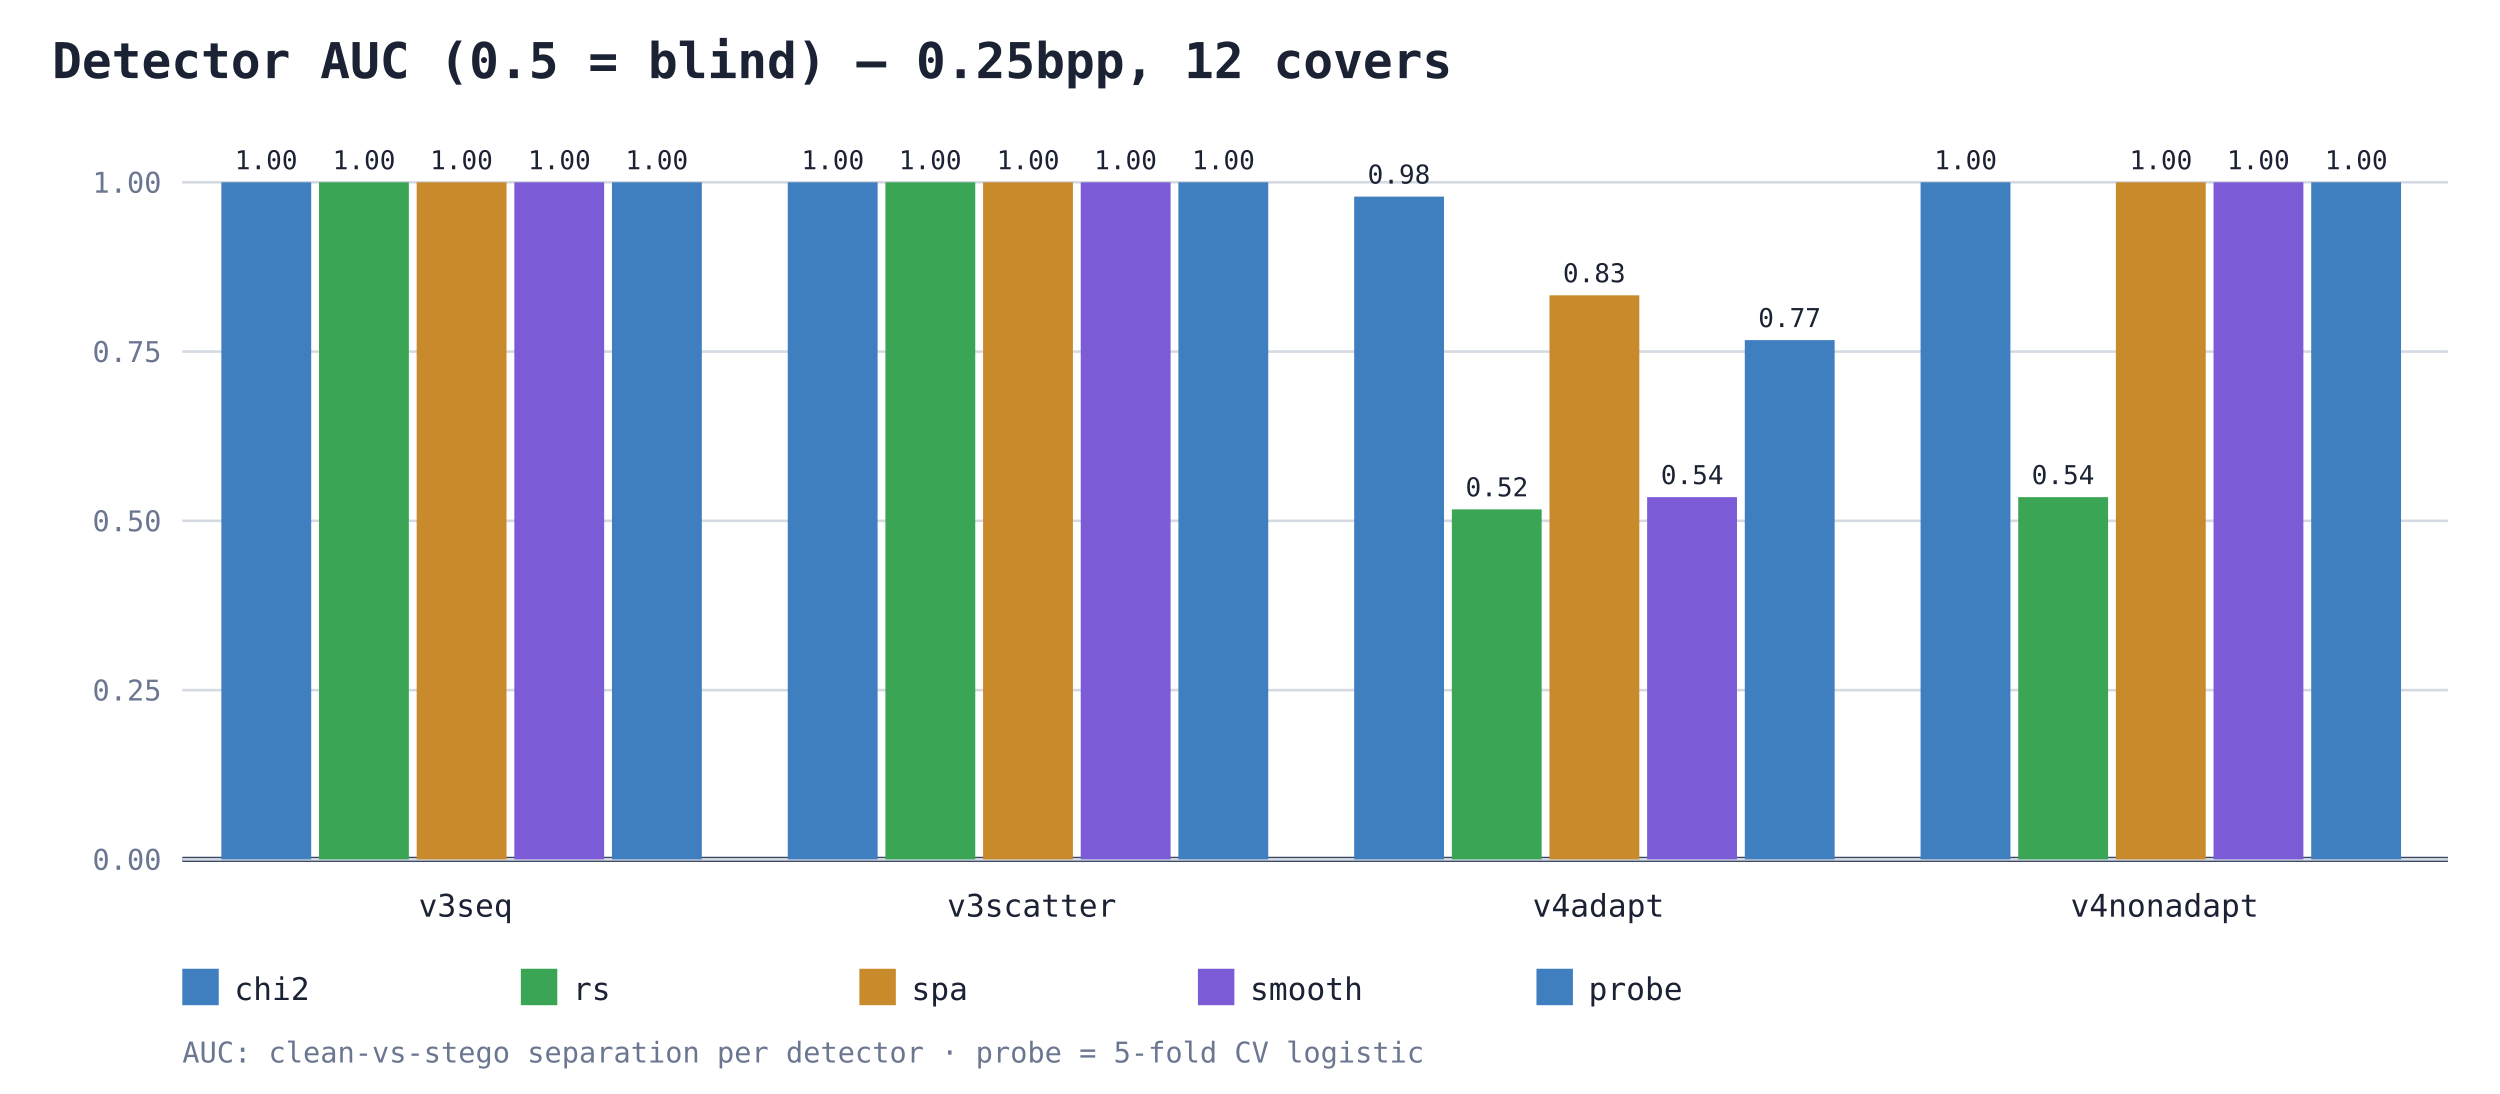
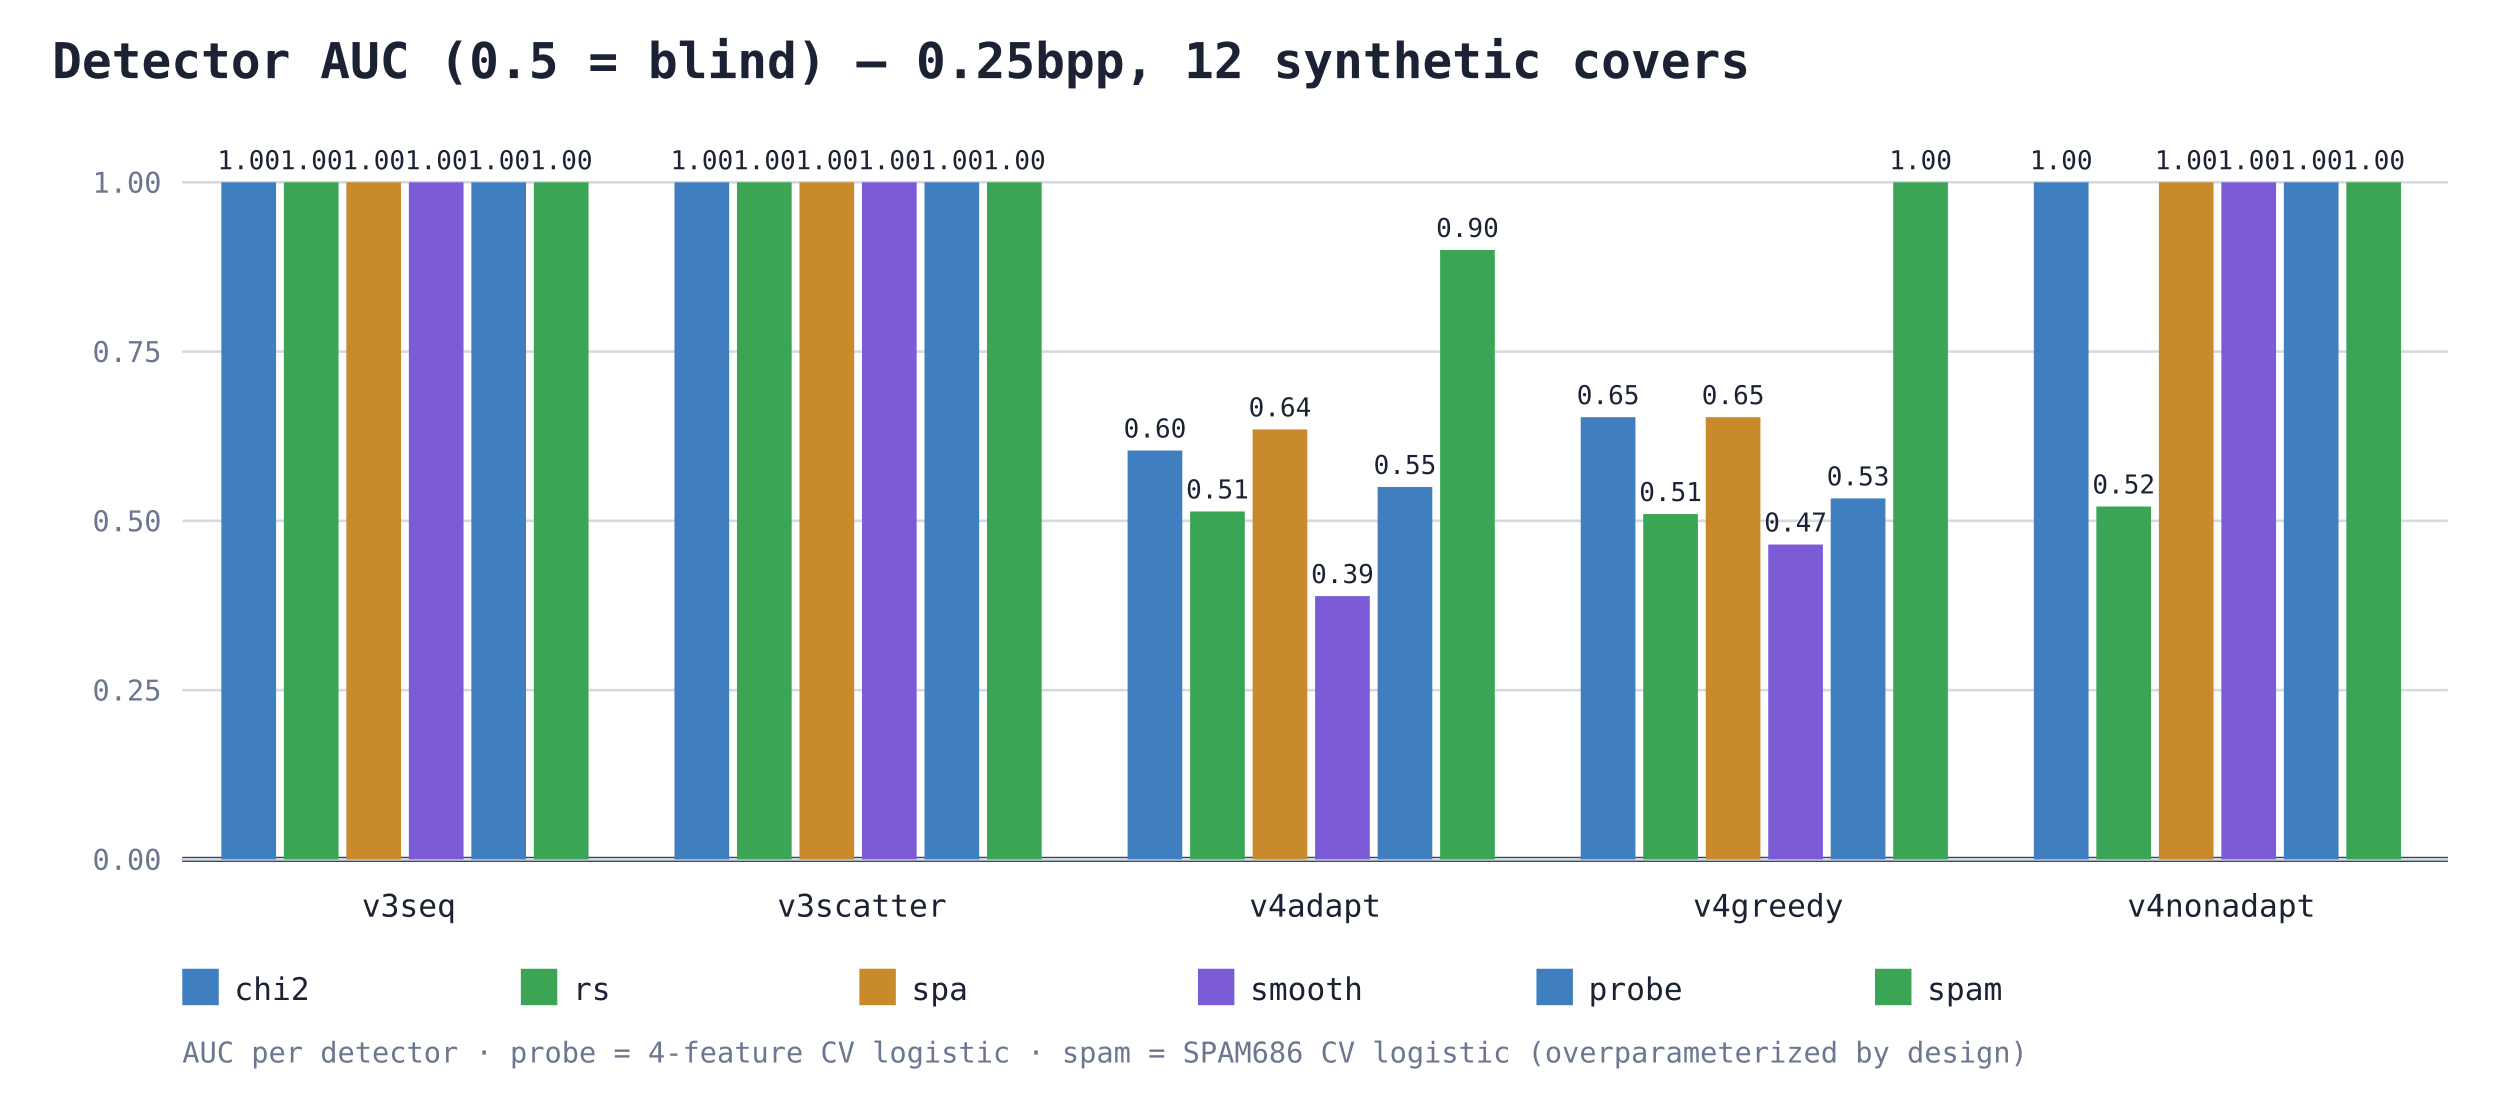
<svg xmlns="http://www.w3.org/2000/svg" width="960" height="420" viewBox="0 0 960 420" font-family="ui-monospace, Consolas, monospace">
-   <text x="20" y="30" font-size="19" font-weight="bold" fill="#1a2233">Detector AUC (0.5 = blind) — 0.25bpp, 12 covers</text>
+   <text x="20" y="30" font-size="19" font-weight="bold" fill="#1a2233">Detector AUC (0.5 = blind) — 0.25bpp, 12 synthetic covers</text>
  <line x1="70" y1="330" x2="940" y2="330" stroke="#3a4763" stroke-width="2" />
  <line x1="70" y1="330" x2="940" y2="330" stroke="#d4d9e2" />
  <text x="62" y="334" font-size="11" fill="#6b7690" text-anchor="end">0.00</text>
  <line x1="70" y1="265" x2="940" y2="265" stroke="#d4d9e2" />
  <text x="62" y="269" font-size="11" fill="#6b7690" text-anchor="end">0.25</text>
  <line x1="70" y1="200" x2="940" y2="200" stroke="#d4d9e2" />
  <text x="62" y="204" font-size="11" fill="#6b7690" text-anchor="end">0.50</text>
  <line x1="70" y1="135" x2="940" y2="135" stroke="#d4d9e2" />
  <text x="62" y="139" font-size="11" fill="#6b7690" text-anchor="end">0.75</text>
  <line x1="70" y1="70" x2="940" y2="70" stroke="#d4d9e2" />
  <text x="62" y="74" font-size="11" fill="#6b7690" text-anchor="end">1.00</text>
-   <rect x="85.0" y="70.0" width="34.5" height="260.0" fill="#3f7fbf" />
-   <text x="102.2" y="65.0" font-size="10" fill="#1a2233" text-anchor="middle">1.00</text>
-   <rect x="122.5" y="70.0" width="34.5" height="260.0" fill="#3aa655" />
-   <text x="139.8" y="65.0" font-size="10" fill="#1a2233" text-anchor="middle">1.00</text>
-   <rect x="160.0" y="70.0" width="34.5" height="260.0" fill="#c98a2b" />
-   <text x="177.2" y="65.0" font-size="10" fill="#1a2233" text-anchor="middle">1.00</text>
-   <rect x="197.5" y="70.0" width="34.5" height="260.0" fill="#7c5cd6" />
-   <text x="214.8" y="65.0" font-size="10" fill="#1a2233" text-anchor="middle">1.00</text>
-   <rect x="235.0" y="70.0" width="34.5" height="260.0" fill="#3f7fbf" />
-   <text x="252.2" y="65.0" font-size="10" fill="#1a2233" text-anchor="middle">1.00</text>
-   <text x="178.8" y="352" font-size="12" fill="#1a2233" text-anchor="middle">v3seq</text>
-   <rect x="302.5" y="70.0" width="34.5" height="260.0" fill="#3f7fbf" />
-   <text x="319.8" y="65.0" font-size="10" fill="#1a2233" text-anchor="middle">1.00</text>
-   <rect x="340.0" y="70.0" width="34.5" height="260.0" fill="#3aa655" />
-   <text x="357.2" y="65.0" font-size="10" fill="#1a2233" text-anchor="middle">1.00</text>
-   <rect x="377.5" y="70.0" width="34.5" height="260.0" fill="#c98a2b" />
-   <text x="394.8" y="65.0" font-size="10" fill="#1a2233" text-anchor="middle">1.00</text>
-   <rect x="415.0" y="70.0" width="34.5" height="260.0" fill="#7c5cd6" />
-   <text x="432.2" y="65.0" font-size="10" fill="#1a2233" text-anchor="middle">1.00</text>
-   <rect x="452.5" y="70.0" width="34.5" height="260.0" fill="#3f7fbf" />
-   <text x="469.8" y="65.0" font-size="10" fill="#1a2233" text-anchor="middle">1.00</text>
-   <text x="396.2" y="352" font-size="12" fill="#1a2233" text-anchor="middle">v3scatter</text>
-   <rect x="520.0" y="75.5" width="34.5" height="254.5" fill="#3f7fbf" />
-   <text x="537.2" y="70.5" font-size="10" fill="#1a2233" text-anchor="middle">0.98</text>
-   <rect x="557.5" y="195.6" width="34.5" height="134.4" fill="#3aa655" />
-   <text x="574.8" y="190.6" font-size="10" fill="#1a2233" text-anchor="middle">0.52</text>
-   <rect x="595.0" y="113.4" width="34.5" height="216.6" fill="#c98a2b" />
-   <text x="612.2" y="108.4" font-size="10" fill="#1a2233" text-anchor="middle">0.83</text>
-   <rect x="632.5" y="190.9" width="34.5" height="139.1" fill="#7c5cd6" />
-   <text x="649.8" y="185.9" font-size="10" fill="#1a2233" text-anchor="middle">0.54</text>
-   <rect x="670.0" y="130.6" width="34.5" height="199.4" fill="#3f7fbf" />
-   <text x="687.2" y="125.6" font-size="10" fill="#1a2233" text-anchor="middle">0.77</text>
-   <text x="613.8" y="352" font-size="12" fill="#1a2233" text-anchor="middle">v4adapt</text>
-   <rect x="737.5" y="70.0" width="34.5" height="260.0" fill="#3f7fbf" />
-   <text x="754.8" y="65.0" font-size="10" fill="#1a2233" text-anchor="middle">1.00</text>
-   <rect x="775.0" y="190.9" width="34.5" height="139.1" fill="#3aa655" />
-   <text x="792.2" y="185.9" font-size="10" fill="#1a2233" text-anchor="middle">0.54</text>
-   <rect x="812.5" y="70.0" width="34.5" height="260.0" fill="#c98a2b" />
-   <text x="829.8" y="65.0" font-size="10" fill="#1a2233" text-anchor="middle">1.00</text>
-   <rect x="850.0" y="70.0" width="34.5" height="260.0" fill="#7c5cd6" />
-   <text x="867.2" y="65.0" font-size="10" fill="#1a2233" text-anchor="middle">1.00</text>
-   <rect x="887.5" y="70.0" width="34.5" height="260.0" fill="#3f7fbf" />
-   <text x="904.8" y="65.0" font-size="10" fill="#1a2233" text-anchor="middle">1.00</text>
-   <text x="831.2" y="352" font-size="12" fill="#1a2233" text-anchor="middle">v4nonadapt</text>
+   <rect x="85.0" y="70.0" width="21.0" height="260.0" fill="#3f7fbf" />
+   <text x="95.5" y="65.0" font-size="10" fill="#1a2233" text-anchor="middle">1.00</text>
+   <rect x="109.0" y="70.0" width="21.0" height="260.0" fill="#3aa655" />
+   <text x="119.5" y="65.0" font-size="10" fill="#1a2233" text-anchor="middle">1.00</text>
+   <rect x="133.0" y="70.0" width="21.0" height="260.0" fill="#c98a2b" />
+   <text x="143.5" y="65.0" font-size="10" fill="#1a2233" text-anchor="middle">1.00</text>
+   <rect x="157.0" y="70.0" width="21.0" height="260.0" fill="#7c5cd6" />
+   <text x="167.5" y="65.0" font-size="10" fill="#1a2233" text-anchor="middle">1.00</text>
+   <rect x="181.0" y="70.0" width="21.0" height="260.0" fill="#3f7fbf" />
+   <text x="191.5" y="65.0" font-size="10" fill="#1a2233" text-anchor="middle">1.00</text>
+   <rect x="205.0" y="70.0" width="21.0" height="260.0" fill="#3aa655" />
+   <text x="215.5" y="65.0" font-size="10" fill="#1a2233" text-anchor="middle">1.00</text>
+   <text x="157.0" y="352" font-size="12" fill="#1a2233" text-anchor="middle">v3seq</text>
+   <rect x="259.0" y="70.0" width="21.0" height="260.0" fill="#3f7fbf" />
+   <text x="269.5" y="65.0" font-size="10" fill="#1a2233" text-anchor="middle">1.00</text>
+   <rect x="283.0" y="70.0" width="21.0" height="260.0" fill="#3aa655" />
+   <text x="293.5" y="65.0" font-size="10" fill="#1a2233" text-anchor="middle">1.00</text>
+   <rect x="307.0" y="70.0" width="21.0" height="260.0" fill="#c98a2b" />
+   <text x="317.5" y="65.0" font-size="10" fill="#1a2233" text-anchor="middle">1.00</text>
+   <rect x="331.0" y="70.0" width="21.0" height="260.0" fill="#7c5cd6" />
+   <text x="341.5" y="65.0" font-size="10" fill="#1a2233" text-anchor="middle">1.00</text>
+   <rect x="355.0" y="70.0" width="21.0" height="260.0" fill="#3f7fbf" />
+   <text x="365.5" y="65.0" font-size="10" fill="#1a2233" text-anchor="middle">1.00</text>
+   <rect x="379.0" y="70.0" width="21.0" height="260.0" fill="#3aa655" />
+   <text x="389.5" y="65.0" font-size="10" fill="#1a2233" text-anchor="middle">1.00</text>
+   <text x="331.0" y="352" font-size="12" fill="#1a2233" text-anchor="middle">v3scatter</text>
+   <rect x="433.0" y="173.0" width="21.0" height="157.0" fill="#3f7fbf" />
+   <text x="443.5" y="168.0" font-size="10" fill="#1a2233" text-anchor="middle">0.60</text>
+   <rect x="457.0" y="196.4" width="21.0" height="133.6" fill="#3aa655" />
+   <text x="467.5" y="191.4" font-size="10" fill="#1a2233" text-anchor="middle">0.51</text>
+   <rect x="481.0" y="164.9" width="21.0" height="165.1" fill="#c98a2b" />
+   <text x="491.5" y="159.9" font-size="10" fill="#1a2233" text-anchor="middle">0.64</text>
+   <rect x="505.0" y="228.9" width="21.0" height="101.1" fill="#7c5cd6" />
+   <text x="515.5" y="223.9" font-size="10" fill="#1a2233" text-anchor="middle">0.39</text>
+   <rect x="529.0" y="187.0" width="21.0" height="143.0" fill="#3f7fbf" />
+   <text x="539.5" y="182.0" font-size="10" fill="#1a2233" text-anchor="middle">0.55</text>
+   <rect x="553.0" y="96.0" width="21.0" height="234.0" fill="#3aa655" />
+   <text x="563.5" y="91.0" font-size="10" fill="#1a2233" text-anchor="middle">0.90</text>
+   <text x="505.0" y="352" font-size="12" fill="#1a2233" text-anchor="middle">v4adapt</text>
+   <rect x="607.0" y="160.2" width="21.0" height="169.8" fill="#3f7fbf" />
+   <text x="617.5" y="155.2" font-size="10" fill="#1a2233" text-anchor="middle">0.65</text>
+   <rect x="631.0" y="197.4" width="21.0" height="132.6" fill="#3aa655" />
+   <text x="641.5" y="192.4" font-size="10" fill="#1a2233" text-anchor="middle">0.51</text>
+   <rect x="655.0" y="160.2" width="21.0" height="169.8" fill="#c98a2b" />
+   <text x="665.5" y="155.2" font-size="10" fill="#1a2233" text-anchor="middle">0.65</text>
+   <rect x="679.0" y="209.1" width="21.0" height="120.9" fill="#7c5cd6" />
+   <text x="689.5" y="204.1" font-size="10" fill="#1a2233" text-anchor="middle">0.47</text>
+   <rect x="703.0" y="191.4" width="21.0" height="138.6" fill="#3f7fbf" />
+   <text x="713.5" y="186.4" font-size="10" fill="#1a2233" text-anchor="middle">0.53</text>
+   <rect x="727.0" y="70.0" width="21.0" height="260.0" fill="#3aa655" />
+   <text x="737.5" y="65.0" font-size="10" fill="#1a2233" text-anchor="middle">1.00</text>
+   <text x="679.0" y="352" font-size="12" fill="#1a2233" text-anchor="middle">v4greedy</text>
+   <rect x="781.0" y="70.0" width="21.0" height="260.0" fill="#3f7fbf" />
+   <text x="791.5" y="65.0" font-size="10" fill="#1a2233" text-anchor="middle">1.00</text>
+   <rect x="805.0" y="194.5" width="21.0" height="135.5" fill="#3aa655" />
+   <text x="815.5" y="189.5" font-size="10" fill="#1a2233" text-anchor="middle">0.52</text>
+   <rect x="829.0" y="70.0" width="21.0" height="260.0" fill="#c98a2b" />
+   <text x="839.5" y="65.0" font-size="10" fill="#1a2233" text-anchor="middle">1.00</text>
+   <rect x="853.0" y="70.0" width="21.0" height="260.0" fill="#7c5cd6" />
+   <text x="863.5" y="65.0" font-size="10" fill="#1a2233" text-anchor="middle">1.00</text>
+   <rect x="877.0" y="70.0" width="21.0" height="260.0" fill="#3f7fbf" />
+   <text x="887.5" y="65.0" font-size="10" fill="#1a2233" text-anchor="middle">1.00</text>
+   <rect x="901.0" y="70.0" width="21.0" height="260.0" fill="#3aa655" />
+   <text x="911.5" y="65.0" font-size="10" fill="#1a2233" text-anchor="middle">1.00</text>
+   <text x="853.0" y="352" font-size="12" fill="#1a2233" text-anchor="middle">v4nonadapt</text>
  <rect x="70" y="372" width="14" height="14" fill="#3f7fbf" />
  <text x="90" y="384" font-size="12" fill="#1a2233">chi2</text>
  <rect x="200" y="372" width="14" height="14" fill="#3aa655" />
  <text x="220" y="384" font-size="12" fill="#1a2233">rs</text>
  <rect x="330" y="372" width="14" height="14" fill="#c98a2b" />
  <text x="350" y="384" font-size="12" fill="#1a2233">spa</text>
  <rect x="460" y="372" width="14" height="14" fill="#7c5cd6" />
  <text x="480" y="384" font-size="12" fill="#1a2233">smooth</text>
  <rect x="590" y="372" width="14" height="14" fill="#3f7fbf" />
  <text x="610" y="384" font-size="12" fill="#1a2233">probe</text>
-   <text x="70" y="408" font-size="11" fill="#6b7690">AUC: clean-vs-stego separation per detector · probe = 5-fold CV logistic</text>
+   <rect x="720" y="372" width="14" height="14" fill="#3aa655" />
+   <text x="740" y="384" font-size="12" fill="#1a2233">spam</text>
+   <text x="70" y="408" font-size="11" fill="#6b7690">AUC per detector · probe = 4-feature CV logistic · spam = SPAM686 CV logistic (overparameterized by design)</text>
</svg>
